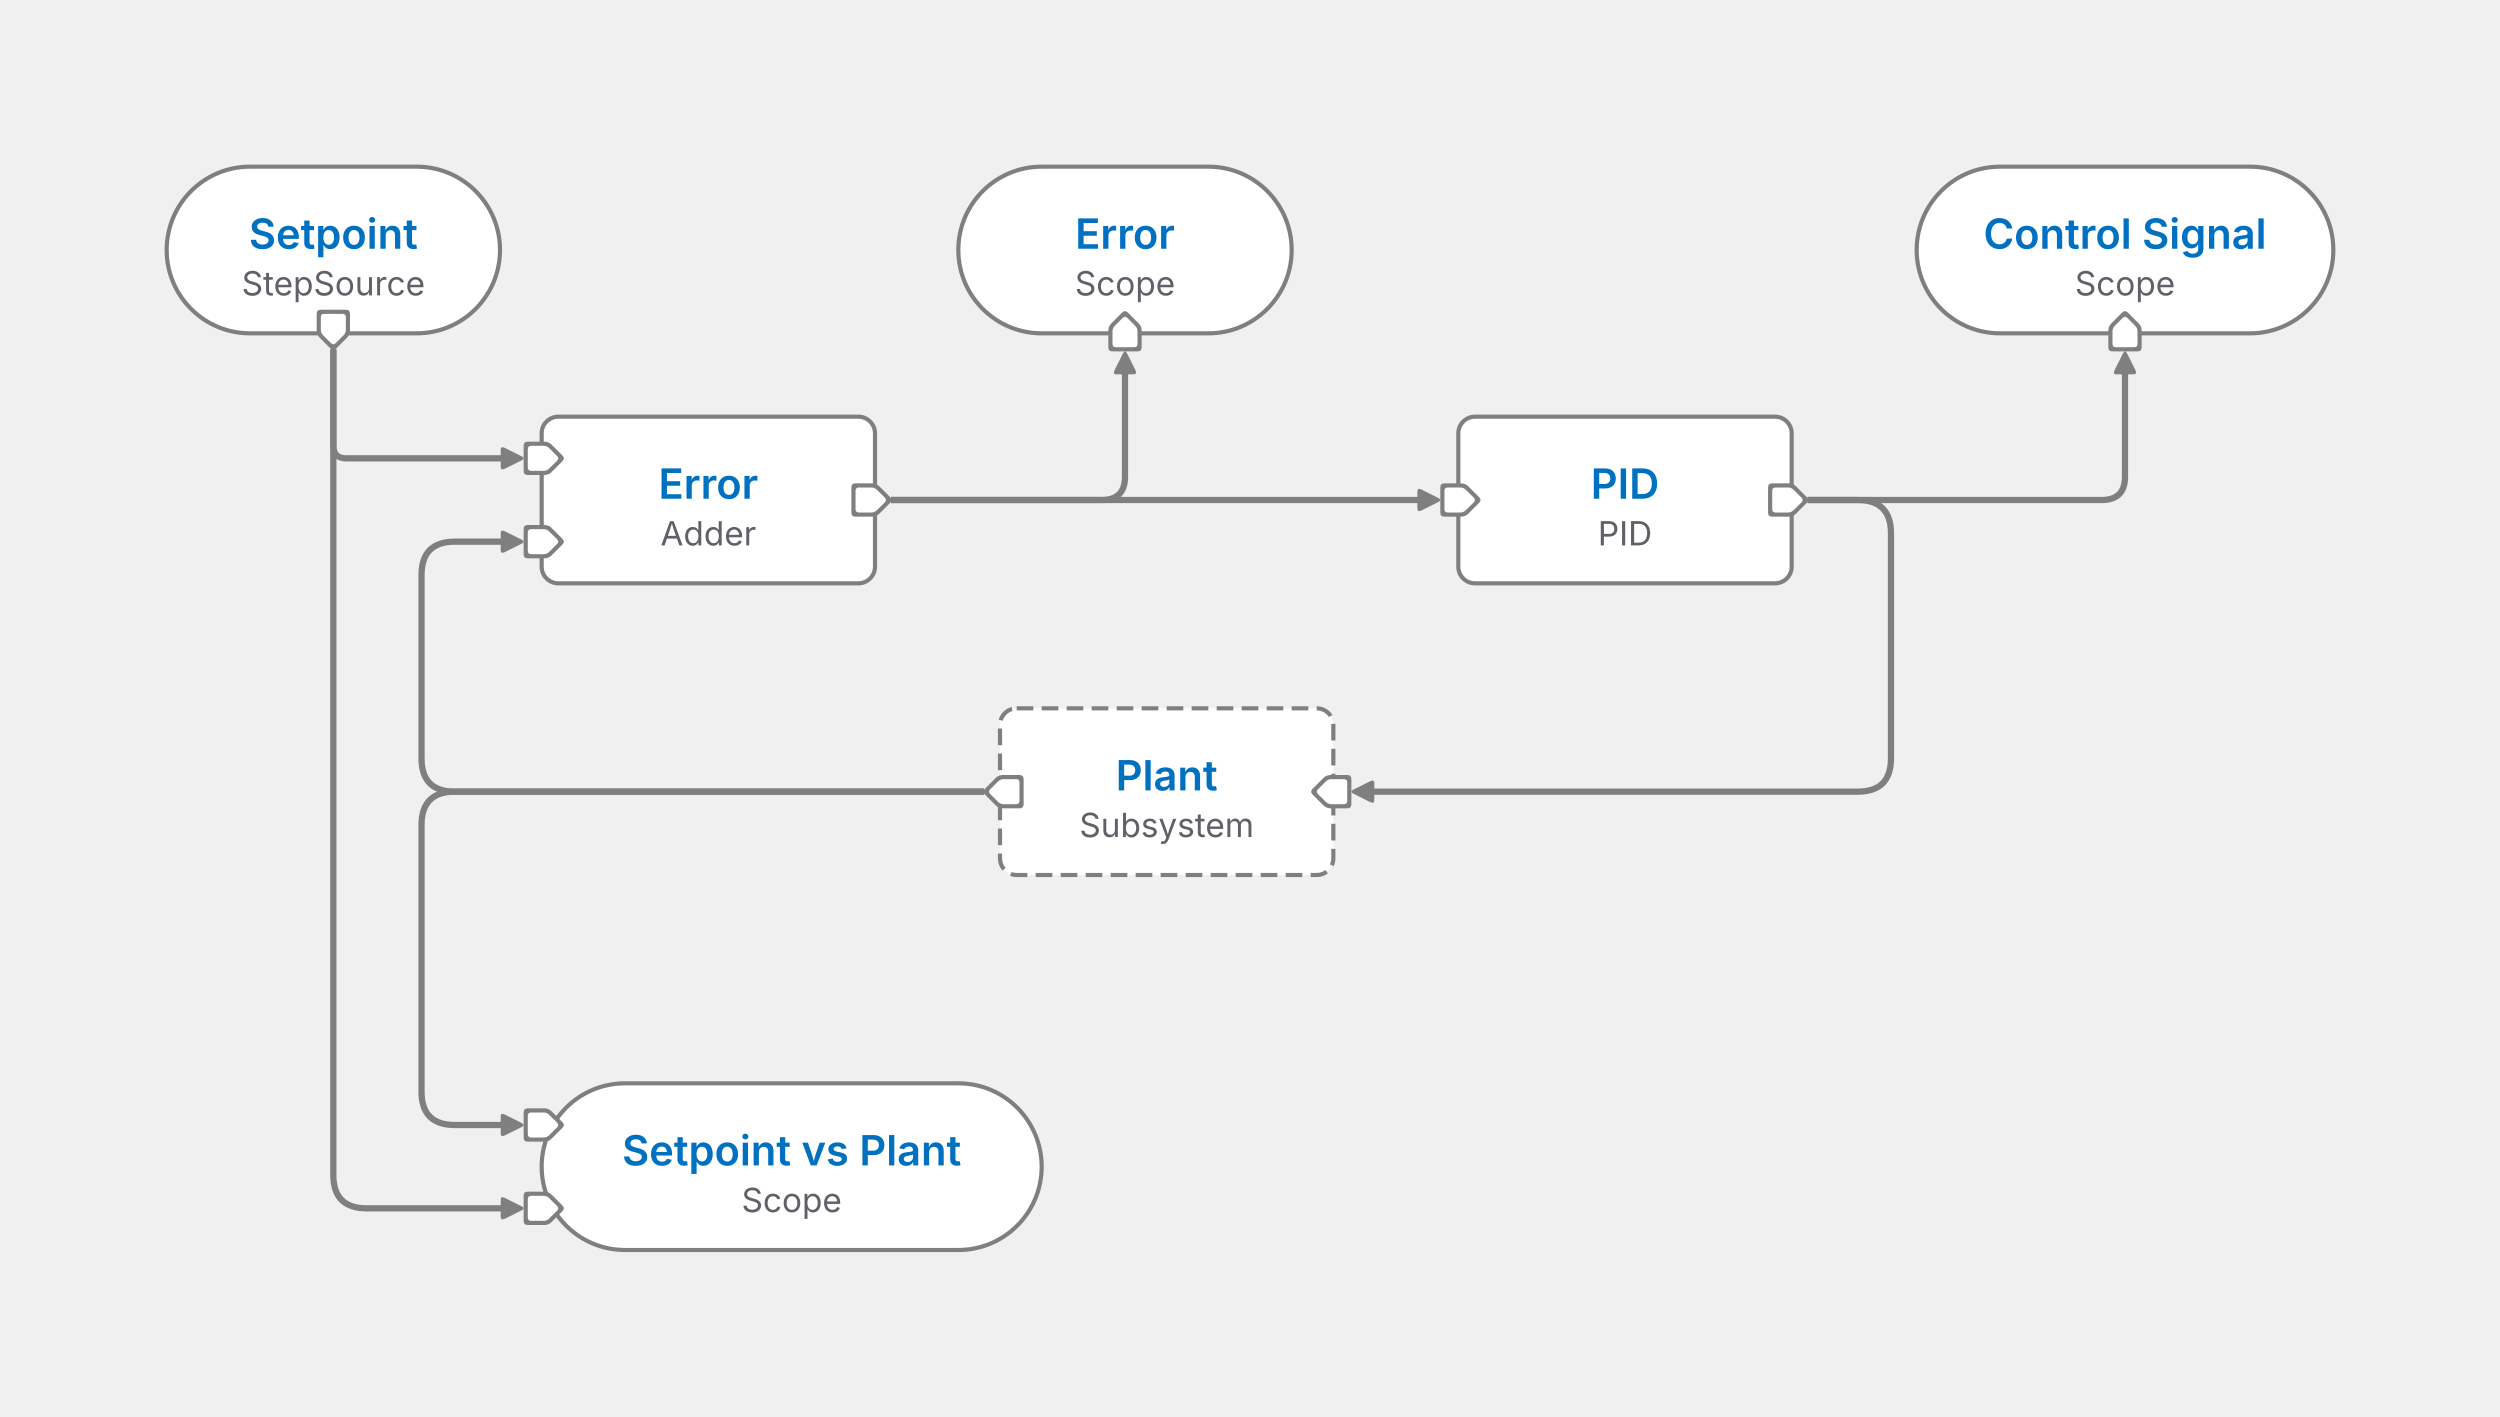
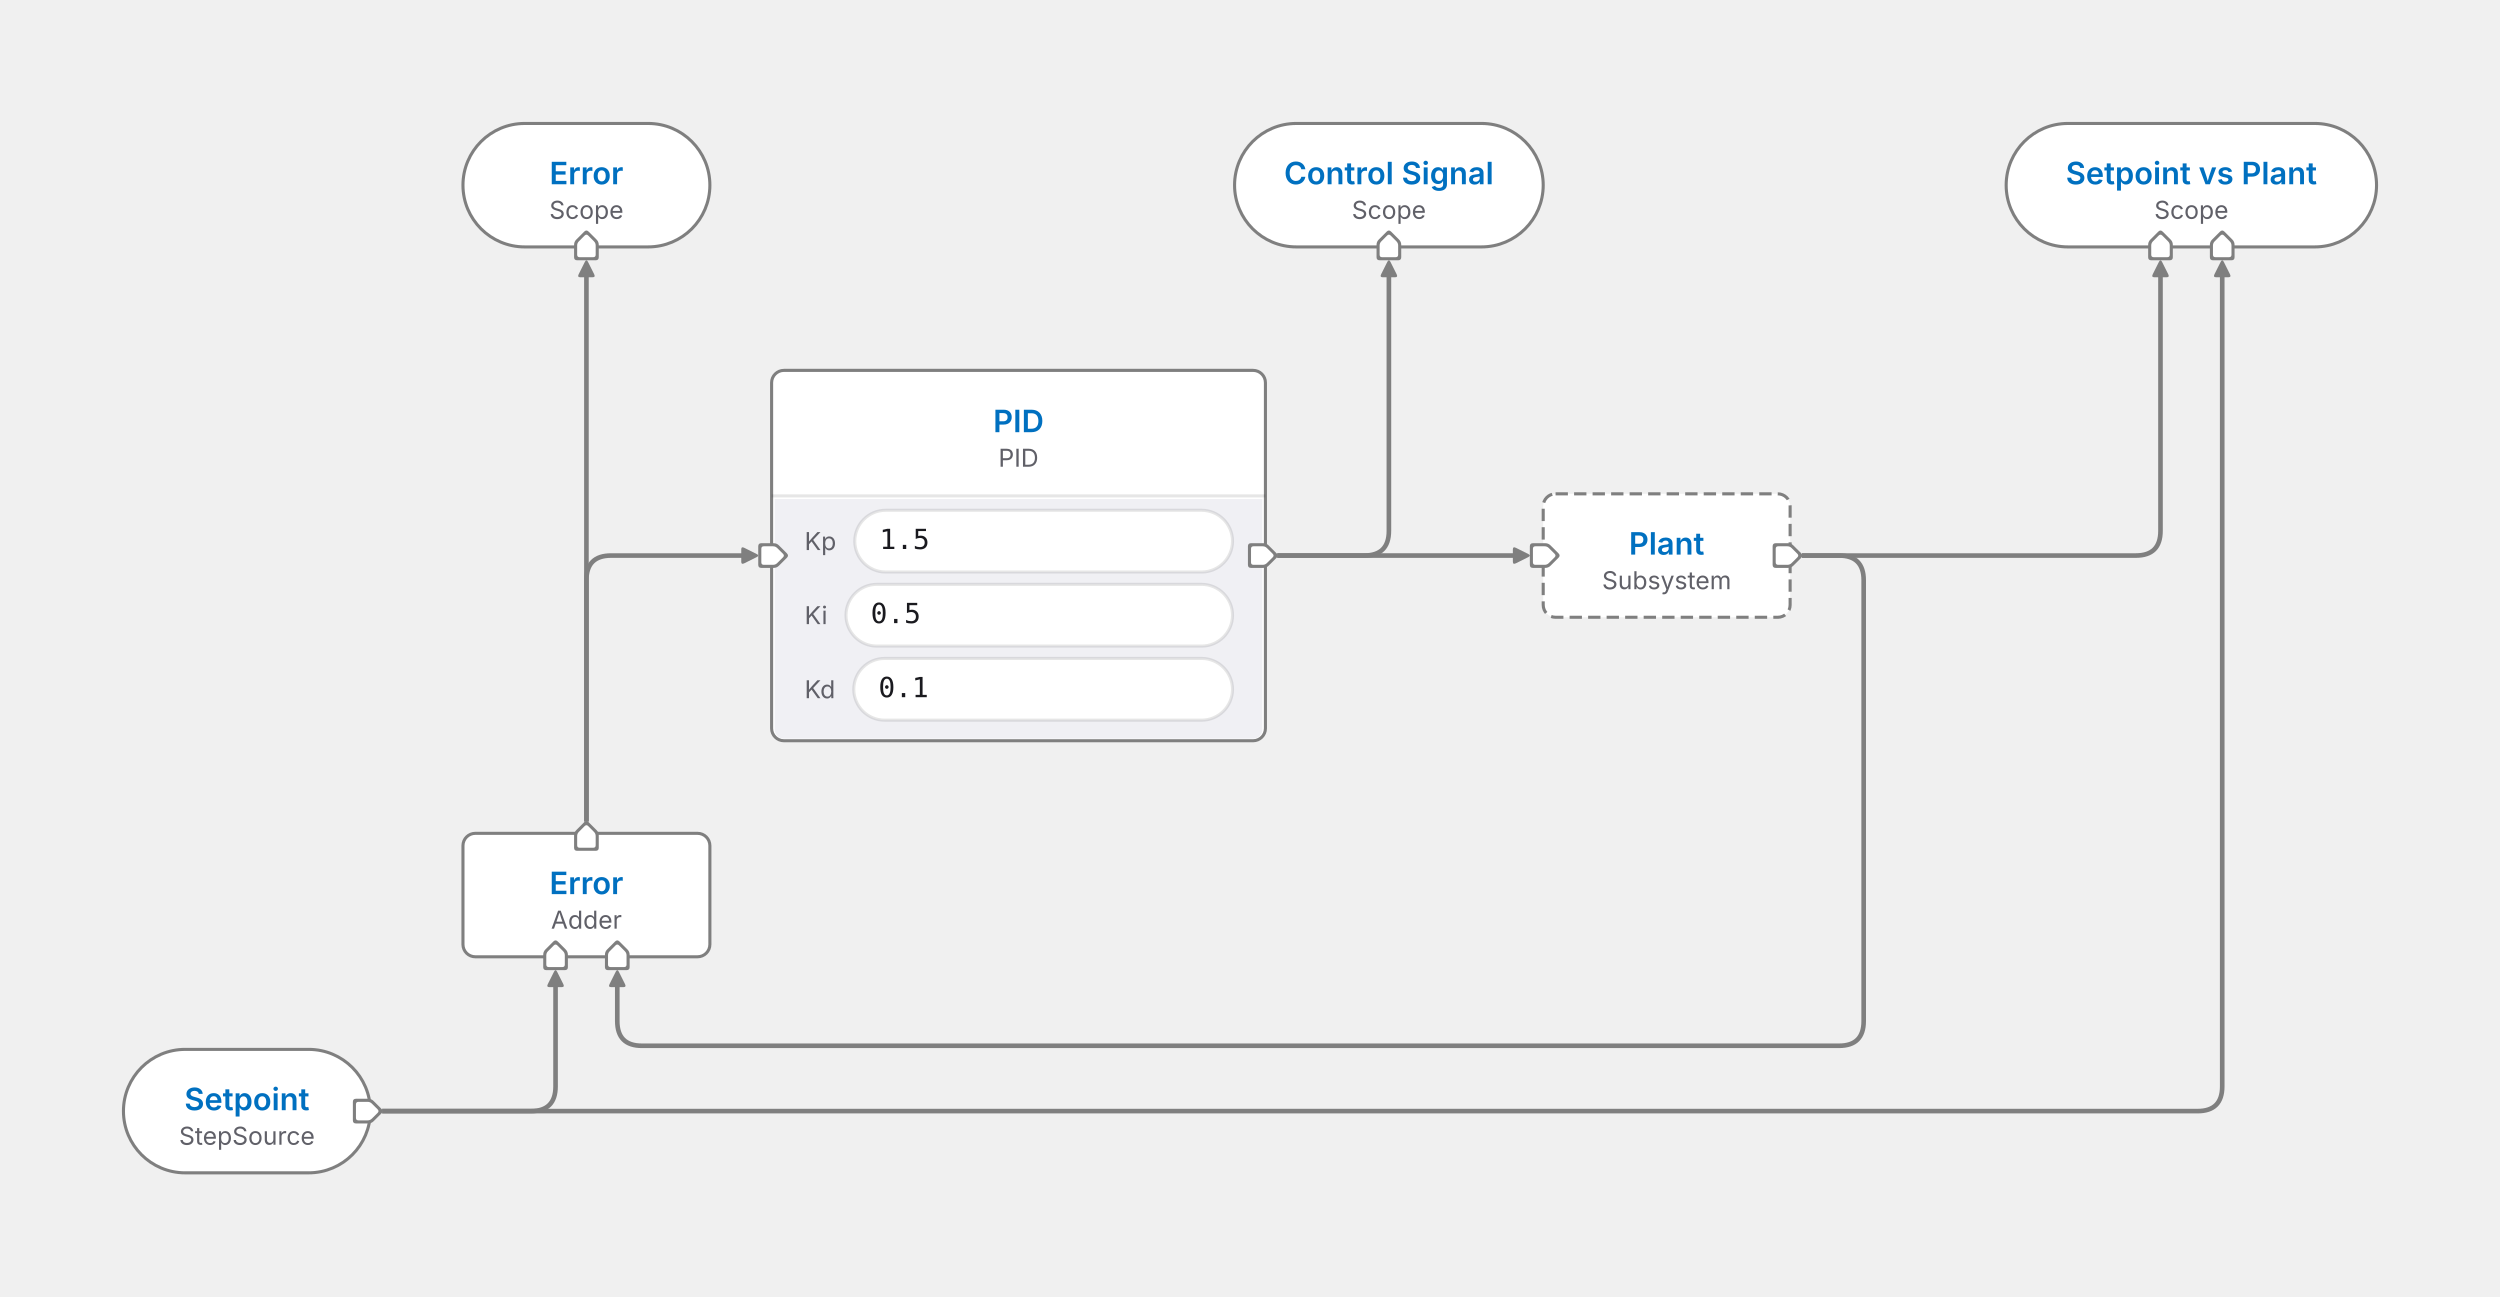
- <svg xmlns="http://www.w3.org/2000/svg" width="600" height="340" viewBox="620 180 600 340">
+ <svg xmlns="http://www.w3.org/2000/svg" width="810" height="420" viewBox="630 120 810 420">
  <g class="edges">
    <g class="edge">
-       <path d="M700 263.833L700 283.833L 700,286.917Q 700,290 703.083,290L721.167 290L741.167 290" fill="none" stroke="#7F7F7F" stroke-width="1.5" />
-       <g transform="translate(741.1667, 290) rotate(0) translate(5, 0)">
+       <path d="M753.833 480L773.833 480L 802,480Q 810,480 810,472L810 458.833L810 438.833" fill="none" stroke="#7F7F7F" stroke-width="1.5" />
+       <g transform="translate(810, 438.8333) rotate(-90) translate(5, 0)">
        <path d="M -5 -2.5 L -1 -0.5 Q 0 0 -1 0.5 L -5 2.5 Q -6 3 -6 2 L -6 -2 Q -6 -3 -5 -2.5 Z" fill="#7F7F7F" />
      </g>
    </g>
    <g class="edge">
-       <path d="M833.833 300L853.833 300L897.5 300L897.5 300L941.167 300L961.167 300" fill="none" stroke="#7F7F7F" stroke-width="1.5" />
-       <g transform="translate(961.1667, 300) rotate(0) translate(5, 0)">
+       <path d="M820 386.167L820 366.167L 820,308Q 820,300 828,300L851.167 300L871.167 300" fill="none" stroke="#7F7F7F" stroke-width="1.5" />
+       <g transform="translate(871.1667, 300) rotate(0) translate(5, 0)">
        <path d="M -5 -2.5 L -1 -0.5 Q 0 0 -1 0.5 L -5 2.5 Q -6 3 -6 2 L -6 -2 Q -6 -3 -5 -2.5 Z" fill="#7F7F7F" />
      </g>
    </g>
    <g class="edge">
-       <path d="M833.833 300L853.833 300L 884.417,300Q 890,300 890,294.417L890 288.833L890 268.833" fill="none" stroke="#7F7F7F" stroke-width="1.5" />
-       <g transform="translate(890, 268.8333) rotate(-90) translate(5, 0)">
+       <path d="M820 386.167L820 366.167L820 297.5L820 297.5L820 228.833L820 208.833" fill="none" stroke="#7F7F7F" stroke-width="1.5" />
+       <g transform="translate(820, 208.8333) rotate(-90) translate(5, 0)">
        <path d="M -5 -2.5 L -1 -0.5 Q 0 0 -1 0.5 L -5 2.5 Q -6 3 -6 2 L -6 -2 Q -6 -3 -5 -2.5 Z" fill="#7F7F7F" />
      </g>
    </g>
    <g class="edge">
-       <path d="M1053.833 300L 1065.833,300Q 1073.833,300 1073.833,308L 1073.833,362Q 1073.833,370 1065.833,370L968.833 370L948.833 370" fill="none" stroke="#7F7F7F" stroke-width="1.5" />
-       <g transform="translate(948.8333, 370) rotate(180) translate(5, 0)">
+       <path d="M1043.833 300L1063.833 300L1082.5 300L1082.5 300L1101.167 300L1121.167 300" fill="none" stroke="#7F7F7F" stroke-width="1.5" />
+       <g transform="translate(1121.167, 300) rotate(0) translate(5, 0)">
        <path d="M -5 -2.5 L -1 -0.5 Q 0 0 -1 0.5 L -5 2.5 Q -6 3 -6 2 L -6 -2 Q -6 -3 -5 -2.5 Z" fill="#7F7F7F" />
      </g>
    </g>
    <g class="edge">
-       <path d="M856.167 370L836.167 370L 729.167,370Q 721.167,370 721.167,362L 721.167,318Q 721.167,310 729.167,310L741.167 310" fill="none" stroke="#7F7F7F" stroke-width="1.5" />
-       <g transform="translate(741.1667, 310) rotate(0) translate(5, 0)">
+       <path d="M1213.833 300L 1225.833,300Q 1233.833,300 1233.833,308L 1233.833,450.833Q 1233.833,458.833 1225.833,458.833L 838,458.833Q 830,458.833 830,450.833L830 438.833" fill="none" stroke="#7F7F7F" stroke-width="1.5" />
+       <g transform="translate(830, 438.8333) rotate(-90) translate(5, 0)">
        <path d="M -5 -2.5 L -1 -0.5 Q 0 0 -1 0.5 L -5 2.5 Q -6 3 -6 2 L -6 -2 Q -6 -3 -5 -2.5 Z" fill="#7F7F7F" />
      </g>
    </g>
    <g class="edge">
-       <path d="M1053.833 300L1073.833 300L 1124.417,300Q 1130,300 1130,294.417L1130 288.833L1130 268.833" fill="none" stroke="#7F7F7F" stroke-width="1.5" />
-       <g transform="translate(1130, 268.8333) rotate(-90) translate(5, 0)">
+       <path d="M1043.833 300L1063.833 300L 1072,300Q 1080,300 1080,292L1080 228.833L1080 208.833" fill="none" stroke="#7F7F7F" stroke-width="1.5" />
+       <g transform="translate(1080, 208.8333) rotate(-90) translate(5, 0)">
        <path d="M -5 -2.5 L -1 -0.5 Q 0 0 -1 0.5 L -5 2.5 Q -6 3 -6 2 L -6 -2 Q -6 -3 -5 -2.5 Z" fill="#7F7F7F" />
      </g>
    </g>
    <g class="edge">
-       <path d="M700 263.833L700 283.833L 700,462Q 700,470 708,470L721.167 470L741.167 470" fill="none" stroke="#7F7F7F" stroke-width="1.5" />
-       <g transform="translate(741.1667, 470) rotate(0) translate(5, 0)">
+       <path d="M1213.833 300L1233.833 300L 1322,300Q 1330,300 1330,292L1330 228.833L1330 208.833" fill="none" stroke="#7F7F7F" stroke-width="1.5" />
+       <g transform="translate(1330, 208.8333) rotate(-90) translate(5, 0)">
        <path d="M -5 -2.5 L -1 -0.5 Q 0 0 -1 0.5 L -5 2.5 Q -6 3 -6 2 L -6 -2 Q -6 -3 -5 -2.5 Z" fill="#7F7F7F" />
      </g>
    </g>
    <g class="edge">
-       <path d="M856.167 370L836.167 370L 729.167,370Q 721.167,370 721.167,378L 721.167,442Q 721.167,450 729.167,450L741.167 450" fill="none" stroke="#7F7F7F" stroke-width="1.5" />
-       <g transform="translate(741.1667, 450) rotate(0) translate(5, 0)">
+       <path d="M753.833 480L773.833 480L 1342,480Q 1350,480 1350,472L1350 228.833L1350 208.833" fill="none" stroke="#7F7F7F" stroke-width="1.5" />
+       <g transform="translate(1350, 208.8333) rotate(-90) translate(5, 0)">
        <path d="M -5 -2.5 L -1 -0.5 Q 0 0 -1 0.5 L -5 2.5 Q -6 3 -6 2 L -6 -2 Q -6 -3 -5 -2.5 Z" fill="#7F7F7F" />
      </g>
    </g>
  </g>
  <g class="nodes">
    <g class="node" data-id="setpoint">
-       <rect x="660" y="220" width="80" height="40" rx="20" fill="#ffffff" />
-       <rect x="660" y="220" width="80" height="40" rx="20" fill="none" stroke="#7F7F7F" stroke-width="1" />
-       <text x="700" y="236" text-anchor="middle" dominant-baseline="middle" fill="#0070C0" font-size="10" font-weight="600" font-family="system-ui, -apple-system, sans-serif">Setpoint</text>
-       <text x="700" y="248" text-anchor="middle" dominant-baseline="middle" fill="#606068" font-size="8" font-family="system-ui, -apple-system, sans-serif">StepSource</text>
-       <g transform="translate(696.00, 254.33)">
-         <path d="M 1.00 0.00 L 7.00 0.00 Q 8.00 0.00 8.00 1.00 L 8.00 5.00 Q 8.00 6.00 7.29 6.71 L 4.71 9.29 Q 4.00 10.00 3.29 9.29 L 0.71 6.71 Q 0.00 6.00 0.00 5.00 L 0.00 1.00 Q 0.00 0.00 1.00 0.00 Z" fill="#7F7F7F" />
-         <path d="M 0.80 0.00 L 5.20 0.00 Q 6.00 0.00 6.00 0.80 L 6.00 3.79 Q 6.00 4.59 5.43 5.15 L 3.57 7.02 Q 3.00 7.59 2.43 7.02 L 0.57 5.15 Q 0.00 4.59 0.00 3.79 L 0.00 0.80 Q 0.00 0.00 0.80 0.00 Z" fill="#ffffff" transform="translate(1, 1)" />
-       </g>
-     </g>
-     <g class="node" data-id="error">
-       <rect x="750" y="280" width="80" height="40" rx="4" fill="#ffffff" />
-       <rect x="750" y="280" width="80" height="40" rx="4" fill="none" stroke="#7F7F7F" stroke-width="1" />
-       <text x="790" y="296" text-anchor="middle" dominant-baseline="middle" fill="#0070C0" font-size="10" font-weight="600" font-family="system-ui, -apple-system, sans-serif">Error</text>
-       <text x="790" y="308" text-anchor="middle" dominant-baseline="middle" fill="#606068" font-size="8" font-family="system-ui, -apple-system, sans-serif">Adder</text>
-       <g transform="translate(745.67, 286.00)">
-         <path d="M 1.00 0.00 L 5.00 0.00 Q 6.00 0.00 6.71 0.71 L 9.29 3.29 Q 10.00 4.00 9.29 4.71 L 6.71 7.29 Q 6.00 8.00 5.00 8.00 L 1.00 8.00 Q 0.00 8.00 0.00 7.00 L 0.00 1.00 Q 0.00 0.00 1.00 0.00 Z" fill="#7F7F7F" />
-         <path d="M 0.80 0.00 L 3.79 0.00 Q 4.59 0.00 5.15 0.57 L 7.02 2.43 Q 7.59 3.00 7.02 3.57 L 5.15 5.43 Q 4.59 6.00 3.79 6.00 L 0.80 6.00 Q 0.00 6.00 0.00 5.20 L 0.00 0.80 Q 0.00 0.00 0.80 0.00 Z" fill="#ffffff" transform="translate(1, 1)" />
-       </g>
-       <g transform="translate(745.67, 306.00)">
-         <path d="M 1.00 0.00 L 5.00 0.00 Q 6.00 0.00 6.71 0.71 L 9.29 3.29 Q 10.00 4.00 9.29 4.71 L 6.71 7.29 Q 6.00 8.00 5.00 8.00 L 1.00 8.00 Q 0.00 8.00 0.00 7.00 L 0.00 1.00 Q 0.00 0.00 1.00 0.00 Z" fill="#7F7F7F" />
-         <path d="M 0.80 0.00 L 3.79 0.00 Q 4.59 0.00 5.15 0.57 L 7.02 2.43 Q 7.59 3.00 7.02 3.57 L 5.15 5.43 Q 4.59 6.00 3.79 6.00 L 0.80 6.00 Q 0.00 6.00 0.00 5.20 L 0.00 0.80 Q 0.00 0.00 0.80 0.00 Z" fill="#ffffff" transform="translate(1, 1)" />
-       </g>
-       <g transform="translate(824.33, 296.00)">
+       <rect x="670" y="460" width="80" height="40" rx="20" fill="#ffffff" />
+       <rect x="670" y="460" width="80" height="40" rx="20" fill="none" stroke="#7F7F7F" stroke-width="1" />
+       <text x="710" y="476" text-anchor="middle" dominant-baseline="middle" fill="#0070C0" font-size="10" font-weight="600" font-family="system-ui, -apple-system, sans-serif">Setpoint</text>
+       <text x="710" y="488" text-anchor="middle" dominant-baseline="middle" fill="#606068" font-size="8" font-family="system-ui, -apple-system, sans-serif">StepSource</text>
+       <g transform="translate(744.33, 476.00)">
        <path d="M 1.00 0.00 L 5.00 0.00 Q 6.00 0.00 6.71 0.71 L 9.29 3.29 Q 10.00 4.00 9.29 4.71 L 6.71 7.29 Q 6.00 8.00 5.00 8.00 L 1.00 8.00 Q 0.00 8.00 0.00 7.00 L 0.00 1.00 Q 0.00 0.00 1.00 0.00 Z" fill="#7F7F7F" />
        <path d="M 0.80 0.00 L 3.79 0.00 Q 4.59 0.00 5.15 0.57 L 7.02 2.43 Q 7.59 3.00 7.02 3.57 L 5.15 5.43 Q 4.59 6.00 3.79 6.00 L 0.80 6.00 Q 0.00 6.00 0.00 5.20 L 0.00 0.80 Q 0.00 0.00 0.80 0.00 Z" fill="#ffffff" transform="translate(1, 1)" />
      </g>
    </g>
+     <g class="node" data-id="error">
+       <rect x="780" y="390" width="80" height="40" rx="4" fill="#ffffff" />
+       <rect x="780" y="390" width="80" height="40" rx="4" fill="none" stroke="#7F7F7F" stroke-width="1" />
+       <text x="820" y="406" text-anchor="middle" dominant-baseline="middle" fill="#0070C0" font-size="10" font-weight="600" font-family="system-ui, -apple-system, sans-serif">Error</text>
+       <text x="820" y="418" text-anchor="middle" dominant-baseline="middle" fill="#606068" font-size="8" font-family="system-ui, -apple-system, sans-serif">Adder</text>
+       <g transform="translate(806.00, 424.33)">
+         <path d="M 4.71 0.71 L 7.29 3.29 Q 8.00 4.00 8.00 5.00 L 8.00 9.00 Q 8.00 10.00 7.00 10.00 L 1.00 10.00 Q 0.00 10.00 0.00 9.00 L 0.00 5.00 Q 0.00 4.00 0.71 3.29 L 3.29 0.71 Q 4.00 0.00 4.71 0.71 Z" fill="#7F7F7F" />
+         <path d="M 3.57 0.98 L 5.43 2.85 Q 6.00 3.41 6.00 4.21 L 6.00 7.20 Q 6.00 8.00 5.20 8.00 L 0.80 8.00 Q 0.00 8.00 0.00 7.20 L 0.00 4.21 Q 0.00 3.41 0.57 2.85 L 2.43 0.98 Q 3.00 0.41 3.57 0.98 Z" fill="#ffffff" transform="translate(1, 1)" />
+       </g>
+       <g transform="translate(826.00, 424.33)">
+         <path d="M 4.71 0.71 L 7.29 3.29 Q 8.00 4.00 8.00 5.00 L 8.00 9.00 Q 8.00 10.00 7.00 10.00 L 1.00 10.00 Q 0.00 10.00 0.00 9.00 L 0.00 5.00 Q 0.00 4.00 0.71 3.29 L 3.29 0.71 Q 4.00 0.00 4.71 0.71 Z" fill="#7F7F7F" />
+         <path d="M 3.57 0.98 L 5.43 2.85 Q 6.00 3.41 6.00 4.21 L 6.00 7.20 Q 6.00 8.00 5.20 8.00 L 0.80 8.00 Q 0.00 8.00 0.00 7.20 L 0.00 4.21 Q 0.00 3.41 0.57 2.85 L 2.43 0.98 Q 3.00 0.41 3.57 0.98 Z" fill="#ffffff" transform="translate(1, 1)" />
+       </g>
+       <g transform="translate(816.00, 385.67)">
+         <path d="M 4.71 0.71 L 7.29 3.29 Q 8.00 4.00 8.00 5.00 L 8.00 9.00 Q 8.00 10.00 7.00 10.00 L 1.00 10.00 Q 0.00 10.00 0.00 9.00 L 0.00 5.00 Q 0.00 4.00 0.71 3.29 L 3.29 0.71 Q 4.00 0.00 4.71 0.71 Z" fill="#7F7F7F" />
+         <path d="M 3.57 0.98 L 5.43 2.85 Q 6.00 3.41 6.00 4.21 L 6.00 7.20 Q 6.00 8.00 5.20 8.00 L 0.80 8.00 Q 0.00 8.00 0.00 7.20 L 0.00 4.21 Q 0.00 3.41 0.57 2.85 L 2.43 0.98 Q 3.00 0.41 3.57 0.98 Z" fill="#ffffff" transform="translate(1, 1)" />
+       </g>
+     </g>
    <g class="node" data-id="pid">
-       <rect x="970" y="280" width="80" height="40" rx="4" fill="#ffffff" />
-       <rect x="970" y="280" width="80" height="40" rx="4" fill="none" stroke="#7F7F7F" stroke-width="1" />
-       <text x="1010" y="296" text-anchor="middle" dominant-baseline="middle" fill="#0070C0" font-size="10" font-weight="600" font-family="system-ui, -apple-system, sans-serif">PID</text>
-       <text x="1010" y="308" text-anchor="middle" dominant-baseline="middle" fill="#606068" font-size="8" font-family="system-ui, -apple-system, sans-serif">PID</text>
-       <g transform="translate(965.67, 296.00)">
+       <rect x="880" y="240" width="160" height="120" rx="4" fill="#ffffff" />
+       <rect x="880" y="240" width="160" height="120" rx="4" fill="none" stroke="#7F7F7F" stroke-width="1" />
+       <text x="960" y="256.333" text-anchor="middle" dominant-baseline="middle" fill="#0070C0" font-size="10" font-weight="600" font-family="system-ui, -apple-system, sans-serif">PID</text>
+       <text x="960" y="268.333" text-anchor="middle" dominant-baseline="middle" fill="#606068" font-size="8" font-family="system-ui, -apple-system, sans-serif">PID</text>
+       <line x1="880" y1="280.667" x2="1040" y2="280.667" stroke="rgba(0, 0, 0, 0.10)" stroke-width="1" />
+       <path d="M881,281.667 h158 v74.667 a3,3 0 0 1 -3,3 h-152 a3,3 0 0 1 -3,-3 v-74.667 z" fill="#f0f0f4" />
+       <text x="890.667" y="295.333" dominant-baseline="middle" fill="#606068" font-size="8" font-family="system-ui, -apple-system, sans-serif">Kp</text>
+       <rect x="906.948" y="285.333" width="122.385" height="20" rx="10" fill="#ffffff" stroke="rgba(0, 0, 0, 0.10)" stroke-width="1" />
+       <text x="914.948" y="295.333" dominant-baseline="middle" fill="#1a1a1f" font-size="9" font-family="ui-monospace, monospace">1.5</text>
+       <text x="890.667" y="319.333" dominant-baseline="middle" fill="#606068" font-size="8" font-family="system-ui, -apple-system, sans-serif">Ki</text>
+       <rect x="904.104" y="309.333" width="125.229" height="20" rx="10" fill="#ffffff" stroke="rgba(0, 0, 0, 0.10)" stroke-width="1" />
+       <text x="912.104" y="319.333" dominant-baseline="middle" fill="#1a1a1f" font-size="9" font-family="ui-monospace, monospace">0.5</text>
+       <text x="890.667" y="343.333" dominant-baseline="middle" fill="#606068" font-size="8" font-family="system-ui, -apple-system, sans-serif">Kd</text>
+       <rect x="906.625" y="333.333" width="122.708" height="20" rx="10" fill="#ffffff" stroke="rgba(0, 0, 0, 0.10)" stroke-width="1" />
+       <text x="914.625" y="343.333" dominant-baseline="middle" fill="#1a1a1f" font-size="9" font-family="ui-monospace, monospace">0.1</text>
+       <g transform="translate(875.67, 296.00)">
        <path d="M 1.00 0.00 L 5.00 0.00 Q 6.00 0.00 6.71 0.71 L 9.29 3.29 Q 10.00 4.00 9.29 4.71 L 6.71 7.29 Q 6.00 8.00 5.00 8.00 L 1.00 8.00 Q 0.00 8.00 0.00 7.00 L 0.00 1.00 Q 0.00 0.00 1.00 0.00 Z" fill="#7F7F7F" />
        <path d="M 0.80 0.00 L 3.79 0.00 Q 4.59 0.00 5.15 0.57 L 7.02 2.43 Q 7.59 3.00 7.02 3.57 L 5.15 5.43 Q 4.59 6.00 3.79 6.00 L 0.80 6.00 Q 0.00 6.00 0.00 5.20 L 0.00 0.80 Q 0.00 0.00 0.80 0.00 Z" fill="#ffffff" transform="translate(1, 1)" />
      </g>
-       <g transform="translate(1044.33, 296.00)">
+       <g transform="translate(1034.33, 296.00)">
        <path d="M 1.00 0.00 L 5.00 0.00 Q 6.00 0.00 6.71 0.71 L 9.29 3.29 Q 10.00 4.00 9.29 4.71 L 6.71 7.29 Q 6.00 8.00 5.00 8.00 L 1.00 8.00 Q 0.00 8.00 0.00 7.00 L 0.00 1.00 Q 0.00 0.00 1.00 0.00 Z" fill="#7F7F7F" />
        <path d="M 0.80 0.00 L 3.79 0.00 Q 4.59 0.00 5.15 0.57 L 7.02 2.43 Q 7.59 3.00 7.02 3.57 L 5.15 5.43 Q 4.59 6.00 3.79 6.00 L 0.80 6.00 Q 0.00 6.00 0.00 5.20 L 0.00 0.80 Q 0.00 0.00 0.80 0.00 Z" fill="#ffffff" transform="translate(1, 1)" />
      </g>
    </g>
    <g class="node" data-id="scope">
-       <rect x="750" y="440" width="120" height="40" rx="20" fill="#ffffff" />
-       <rect x="750" y="440" width="120" height="40" rx="20" fill="none" stroke="#7F7F7F" stroke-width="1" />
-       <text x="810" y="456" text-anchor="middle" dominant-baseline="middle" fill="#0070C0" font-size="10" font-weight="600" font-family="system-ui, -apple-system, sans-serif">Setpoint vs Plant</text>
-       <text x="810" y="468" text-anchor="middle" dominant-baseline="middle" fill="#606068" font-size="8" font-family="system-ui, -apple-system, sans-serif">Scope</text>
-       <g transform="translate(745.67, 446.00)">
-         <path d="M 1.00 0.00 L 5.00 0.00 Q 6.00 0.00 6.71 0.71 L 9.29 3.29 Q 10.00 4.00 9.29 4.71 L 6.71 7.29 Q 6.00 8.00 5.00 8.00 L 1.00 8.00 Q 0.00 8.00 0.00 7.00 L 0.00 1.00 Q 0.00 0.00 1.00 0.00 Z" fill="#7F7F7F" />
-         <path d="M 0.80 0.00 L 3.79 0.00 Q 4.59 0.00 5.15 0.57 L 7.02 2.43 Q 7.59 3.00 7.02 3.57 L 5.15 5.43 Q 4.59 6.00 3.79 6.00 L 0.80 6.00 Q 0.00 6.00 0.00 5.20 L 0.00 0.80 Q 0.00 0.00 0.80 0.00 Z" fill="#ffffff" transform="translate(1, 1)" />
+       <rect x="1280" y="160" width="120" height="40" rx="20" fill="#ffffff" />
+       <rect x="1280" y="160" width="120" height="40" rx="20" fill="none" stroke="#7F7F7F" stroke-width="1" />
+       <text x="1340" y="176" text-anchor="middle" dominant-baseline="middle" fill="#0070C0" font-size="10" font-weight="600" font-family="system-ui, -apple-system, sans-serif">Setpoint vs Plant</text>
+       <text x="1340" y="188" text-anchor="middle" dominant-baseline="middle" fill="#606068" font-size="8" font-family="system-ui, -apple-system, sans-serif">Scope</text>
+       <g transform="translate(1326.00, 194.33)">
+         <path d="M 4.71 0.71 L 7.29 3.29 Q 8.00 4.00 8.00 5.00 L 8.00 9.00 Q 8.00 10.00 7.00 10.00 L 1.00 10.00 Q 0.00 10.00 0.00 9.00 L 0.00 5.00 Q 0.00 4.00 0.71 3.29 L 3.29 0.71 Q 4.00 0.00 4.71 0.71 Z" fill="#7F7F7F" />
+         <path d="M 3.57 0.98 L 5.43 2.85 Q 6.00 3.41 6.00 4.21 L 6.00 7.20 Q 6.00 8.00 5.20 8.00 L 0.80 8.00 Q 0.00 8.00 0.00 7.20 L 0.00 4.21 Q 0.00 3.41 0.57 2.85 L 2.43 0.98 Q 3.00 0.41 3.57 0.98 Z" fill="#ffffff" transform="translate(1, 1)" />
      </g>
-       <g transform="translate(745.67, 466.00)">
-         <path d="M 1.00 0.00 L 5.00 0.00 Q 6.00 0.00 6.71 0.71 L 9.29 3.29 Q 10.00 4.00 9.29 4.71 L 6.71 7.29 Q 6.00 8.00 5.00 8.00 L 1.00 8.00 Q 0.00 8.00 0.00 7.00 L 0.00 1.00 Q 0.00 0.00 1.00 0.00 Z" fill="#7F7F7F" />
-         <path d="M 0.80 0.00 L 3.79 0.00 Q 4.59 0.00 5.15 0.57 L 7.02 2.43 Q 7.59 3.00 7.02 3.57 L 5.15 5.43 Q 4.59 6.00 3.79 6.00 L 0.80 6.00 Q 0.00 6.00 0.00 5.20 L 0.00 0.80 Q 0.00 0.00 0.80 0.00 Z" fill="#ffffff" transform="translate(1, 1)" />
+       <g transform="translate(1346.00, 194.33)">
+         <path d="M 4.71 0.71 L 7.29 3.29 Q 8.00 4.00 8.00 5.00 L 8.00 9.00 Q 8.00 10.00 7.00 10.00 L 1.00 10.00 Q 0.00 10.00 0.00 9.00 L 0.00 5.00 Q 0.00 4.00 0.71 3.29 L 3.29 0.71 Q 4.00 0.00 4.71 0.71 Z" fill="#7F7F7F" />
+         <path d="M 3.57 0.98 L 5.43 2.85 Q 6.00 3.41 6.00 4.21 L 6.00 7.20 Q 6.00 8.00 5.20 8.00 L 0.80 8.00 Q 0.00 8.00 0.00 7.20 L 0.00 4.21 Q 0.00 3.41 0.57 2.85 L 2.43 0.98 Q 3.00 0.41 3.57 0.98 Z" fill="#ffffff" transform="translate(1, 1)" />
      </g>
    </g>
    <g class="node" data-id="98bd8eae-5636-43fa-bdd8-0eace540da0b">
-       <rect x="850" y="220" width="80" height="40" rx="20" fill="#ffffff" />
-       <rect x="850" y="220" width="80" height="40" rx="20" fill="none" stroke="#7F7F7F" stroke-width="1" />
-       <text x="890" y="236" text-anchor="middle" dominant-baseline="middle" fill="#0070C0" font-size="10" font-weight="600" font-family="system-ui, -apple-system, sans-serif">Error</text>
-       <text x="890" y="248" text-anchor="middle" dominant-baseline="middle" fill="#606068" font-size="8" font-family="system-ui, -apple-system, sans-serif">Scope</text>
-       <g transform="translate(886.00, 254.33)">
+       <rect x="780" y="160" width="80" height="40" rx="20" fill="#ffffff" />
+       <rect x="780" y="160" width="80" height="40" rx="20" fill="none" stroke="#7F7F7F" stroke-width="1" />
+       <text x="820" y="176" text-anchor="middle" dominant-baseline="middle" fill="#0070C0" font-size="10" font-weight="600" font-family="system-ui, -apple-system, sans-serif">Error</text>
+       <text x="820" y="188" text-anchor="middle" dominant-baseline="middle" fill="#606068" font-size="8" font-family="system-ui, -apple-system, sans-serif">Scope</text>
+       <g transform="translate(816.00, 194.33)">
        <path d="M 4.71 0.71 L 7.29 3.29 Q 8.00 4.00 8.00 5.00 L 8.00 9.00 Q 8.00 10.00 7.00 10.00 L 1.00 10.00 Q 0.00 10.00 0.00 9.00 L 0.00 5.00 Q 0.00 4.00 0.71 3.29 L 3.29 0.71 Q 4.00 0.00 4.71 0.71 Z" fill="#7F7F7F" />
        <path d="M 3.57 0.98 L 5.43 2.85 Q 6.00 3.41 6.00 4.21 L 6.00 7.20 Q 6.00 8.00 5.20 8.00 L 0.80 8.00 Q 0.00 8.00 0.00 7.20 L 0.00 4.21 Q 0.00 3.41 0.57 2.85 L 2.43 0.98 Q 3.00 0.41 3.57 0.98 Z" fill="#ffffff" transform="translate(1, 1)" />
      </g>
    </g>
    <g class="node" data-id="367985a4-df42-46b1-97af-94302aaf3234">
-       <rect x="860" y="350" width="80" height="40" rx="4" fill="#ffffff" />
-       <rect x="860" y="350" width="80" height="40" rx="4" fill="none" stroke="#7F7F7F" stroke-width="1" stroke-dasharray="4 2" />
-       <text x="900" y="366" text-anchor="middle" dominant-baseline="middle" fill="#0070C0" font-size="10" font-weight="600" font-family="system-ui, -apple-system, sans-serif">Plant</text>
-       <text x="900" y="378" text-anchor="middle" dominant-baseline="middle" fill="#606068" font-size="8" font-family="system-ui, -apple-system, sans-serif">Subsystem</text>
-       <g transform="translate(934.33, 366.00)">
-         <path d="M 5.00 0.00 L 9.00 0.00 Q 10.00 0.00 10.00 1.00 L 10.00 7.00 Q 10.00 8.00 9.00 8.00 L 5.00 8.00 Q 4.00 8.00 3.29 7.29 L 0.71 4.71 Q 0.00 4.00 0.71 3.29 L 3.29 0.71 Q 4.00 0.00 5.00 0.00 Z" fill="#7F7F7F" />
-         <path d="M 4.21 0.00 L 7.20 0.00 Q 8.00 0.00 8.00 0.80 L 8.00 5.20 Q 8.00 6.00 7.20 6.00 L 4.21 6.00 Q 3.41 6.00 2.85 5.43 L 0.98 3.57 Q 0.41 3.00 0.98 2.43 L 2.85 0.57 Q 3.41 0.00 4.21 0.00 Z" fill="#ffffff" transform="translate(1, 1)" />
+       <rect x="1130" y="280" width="80" height="40" rx="4" fill="#ffffff" />
+       <rect x="1130" y="280" width="80" height="40" rx="4" fill="none" stroke="#7F7F7F" stroke-width="1" stroke-dasharray="4 2" />
+       <text x="1170" y="296" text-anchor="middle" dominant-baseline="middle" fill="#0070C0" font-size="10" font-weight="600" font-family="system-ui, -apple-system, sans-serif">Plant</text>
+       <text x="1170" y="308" text-anchor="middle" dominant-baseline="middle" fill="#606068" font-size="8" font-family="system-ui, -apple-system, sans-serif">Subsystem</text>
+       <g transform="translate(1125.67, 296.00)">
+         <path d="M 1.00 0.00 L 5.00 0.00 Q 6.00 0.00 6.71 0.71 L 9.29 3.29 Q 10.00 4.00 9.29 4.71 L 6.71 7.29 Q 6.00 8.00 5.00 8.00 L 1.00 8.00 Q 0.00 8.00 0.00 7.00 L 0.00 1.00 Q 0.00 0.00 1.00 0.00 Z" fill="#7F7F7F" />
+         <path d="M 0.80 0.00 L 3.79 0.00 Q 4.59 0.00 5.15 0.57 L 7.02 2.43 Q 7.59 3.00 7.02 3.57 L 5.15 5.43 Q 4.59 6.00 3.79 6.00 L 0.80 6.00 Q 0.00 6.00 0.00 5.20 L 0.00 0.80 Q 0.00 0.00 0.80 0.00 Z" fill="#ffffff" transform="translate(1, 1)" />
      </g>
-       <g transform="translate(855.67, 366.00)">
-         <path d="M 5.00 0.00 L 9.00 0.00 Q 10.00 0.00 10.00 1.00 L 10.00 7.00 Q 10.00 8.00 9.00 8.00 L 5.00 8.00 Q 4.00 8.00 3.29 7.29 L 0.71 4.71 Q 0.00 4.00 0.71 3.29 L 3.29 0.71 Q 4.00 0.00 5.00 0.00 Z" fill="#7F7F7F" />
-         <path d="M 4.21 0.00 L 7.20 0.00 Q 8.00 0.00 8.00 0.80 L 8.00 5.20 Q 8.00 6.00 7.20 6.00 L 4.21 6.00 Q 3.41 6.00 2.85 5.43 L 0.98 3.57 Q 0.41 3.00 0.98 2.43 L 2.85 0.57 Q 3.41 0.00 4.21 0.00 Z" fill="#ffffff" transform="translate(1, 1)" />
+       <g transform="translate(1204.33, 296.00)">
+         <path d="M 1.00 0.00 L 5.00 0.00 Q 6.00 0.00 6.71 0.71 L 9.29 3.29 Q 10.00 4.00 9.29 4.71 L 6.71 7.29 Q 6.00 8.00 5.00 8.00 L 1.00 8.00 Q 0.00 8.00 0.00 7.00 L 0.00 1.00 Q 0.00 0.00 1.00 0.00 Z" fill="#7F7F7F" />
+         <path d="M 0.80 0.00 L 3.79 0.00 Q 4.59 0.00 5.15 0.57 L 7.02 2.43 Q 7.59 3.00 7.02 3.57 L 5.15 5.43 Q 4.59 6.00 3.79 6.00 L 0.80 6.00 Q 0.00 6.00 0.00 5.20 L 0.00 0.80 Q 0.00 0.00 0.80 0.00 Z" fill="#ffffff" transform="translate(1, 1)" />
      </g>
    </g>
    <g class="node" data-id="4674b251-a882-45b9-baf1-01db4d0f7a22">
-       <rect x="1080" y="220" width="100" height="40" rx="20" fill="#ffffff" />
-       <rect x="1080" y="220" width="100" height="40" rx="20" fill="none" stroke="#7F7F7F" stroke-width="1" />
-       <text x="1130" y="236" text-anchor="middle" dominant-baseline="middle" fill="#0070C0" font-size="10" font-weight="600" font-family="system-ui, -apple-system, sans-serif">Control Signal</text>
-       <text x="1130" y="248" text-anchor="middle" dominant-baseline="middle" fill="#606068" font-size="8" font-family="system-ui, -apple-system, sans-serif">Scope</text>
-       <g transform="translate(1126.00, 254.33)">
+       <rect x="1030" y="160" width="100" height="40" rx="20" fill="#ffffff" />
+       <rect x="1030" y="160" width="100" height="40" rx="20" fill="none" stroke="#7F7F7F" stroke-width="1" />
+       <text x="1080" y="176" text-anchor="middle" dominant-baseline="middle" fill="#0070C0" font-size="10" font-weight="600" font-family="system-ui, -apple-system, sans-serif">Control Signal</text>
+       <text x="1080" y="188" text-anchor="middle" dominant-baseline="middle" fill="#606068" font-size="8" font-family="system-ui, -apple-system, sans-serif">Scope</text>
+       <g transform="translate(1076.00, 194.33)">
        <path d="M 4.71 0.71 L 7.29 3.29 Q 8.00 4.00 8.00 5.00 L 8.00 9.00 Q 8.00 10.00 7.00 10.00 L 1.00 10.00 Q 0.00 10.00 0.00 9.00 L 0.00 5.00 Q 0.00 4.00 0.71 3.29 L 3.29 0.71 Q 4.00 0.00 4.71 0.71 Z" fill="#7F7F7F" />
        <path d="M 3.57 0.98 L 5.43 2.85 Q 6.00 3.41 6.00 4.21 L 6.00 7.20 Q 6.00 8.00 5.20 8.00 L 0.80 8.00 Q 0.00 8.00 0.00 7.20 L 0.00 4.21 Q 0.00 3.41 0.57 2.85 L 2.43 0.98 Q 3.00 0.41 3.57 0.98 Z" fill="#ffffff" transform="translate(1, 1)" />
      </g>
    </g>
  </g>
</svg>
